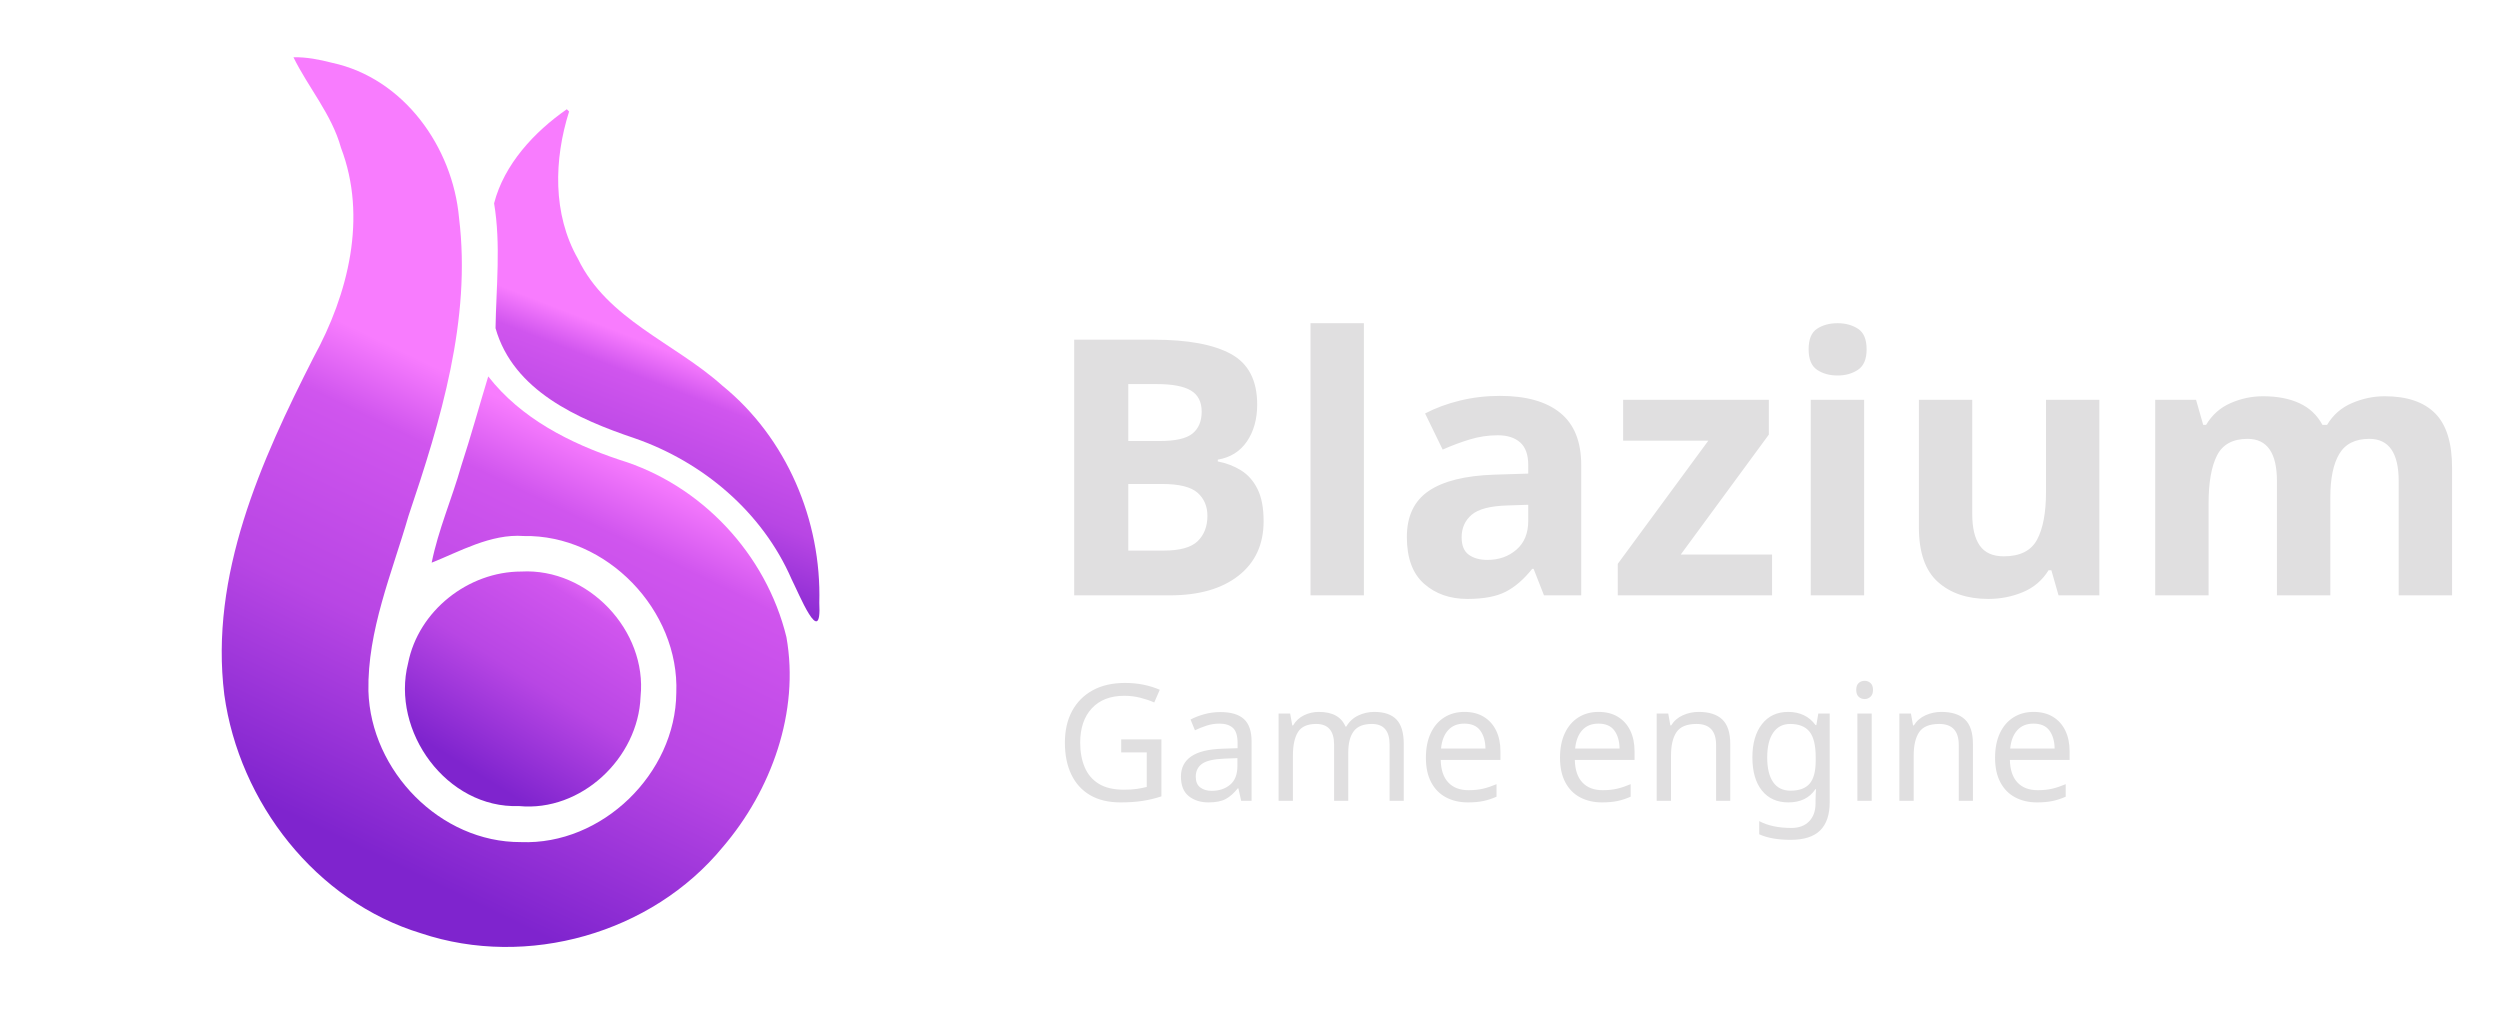
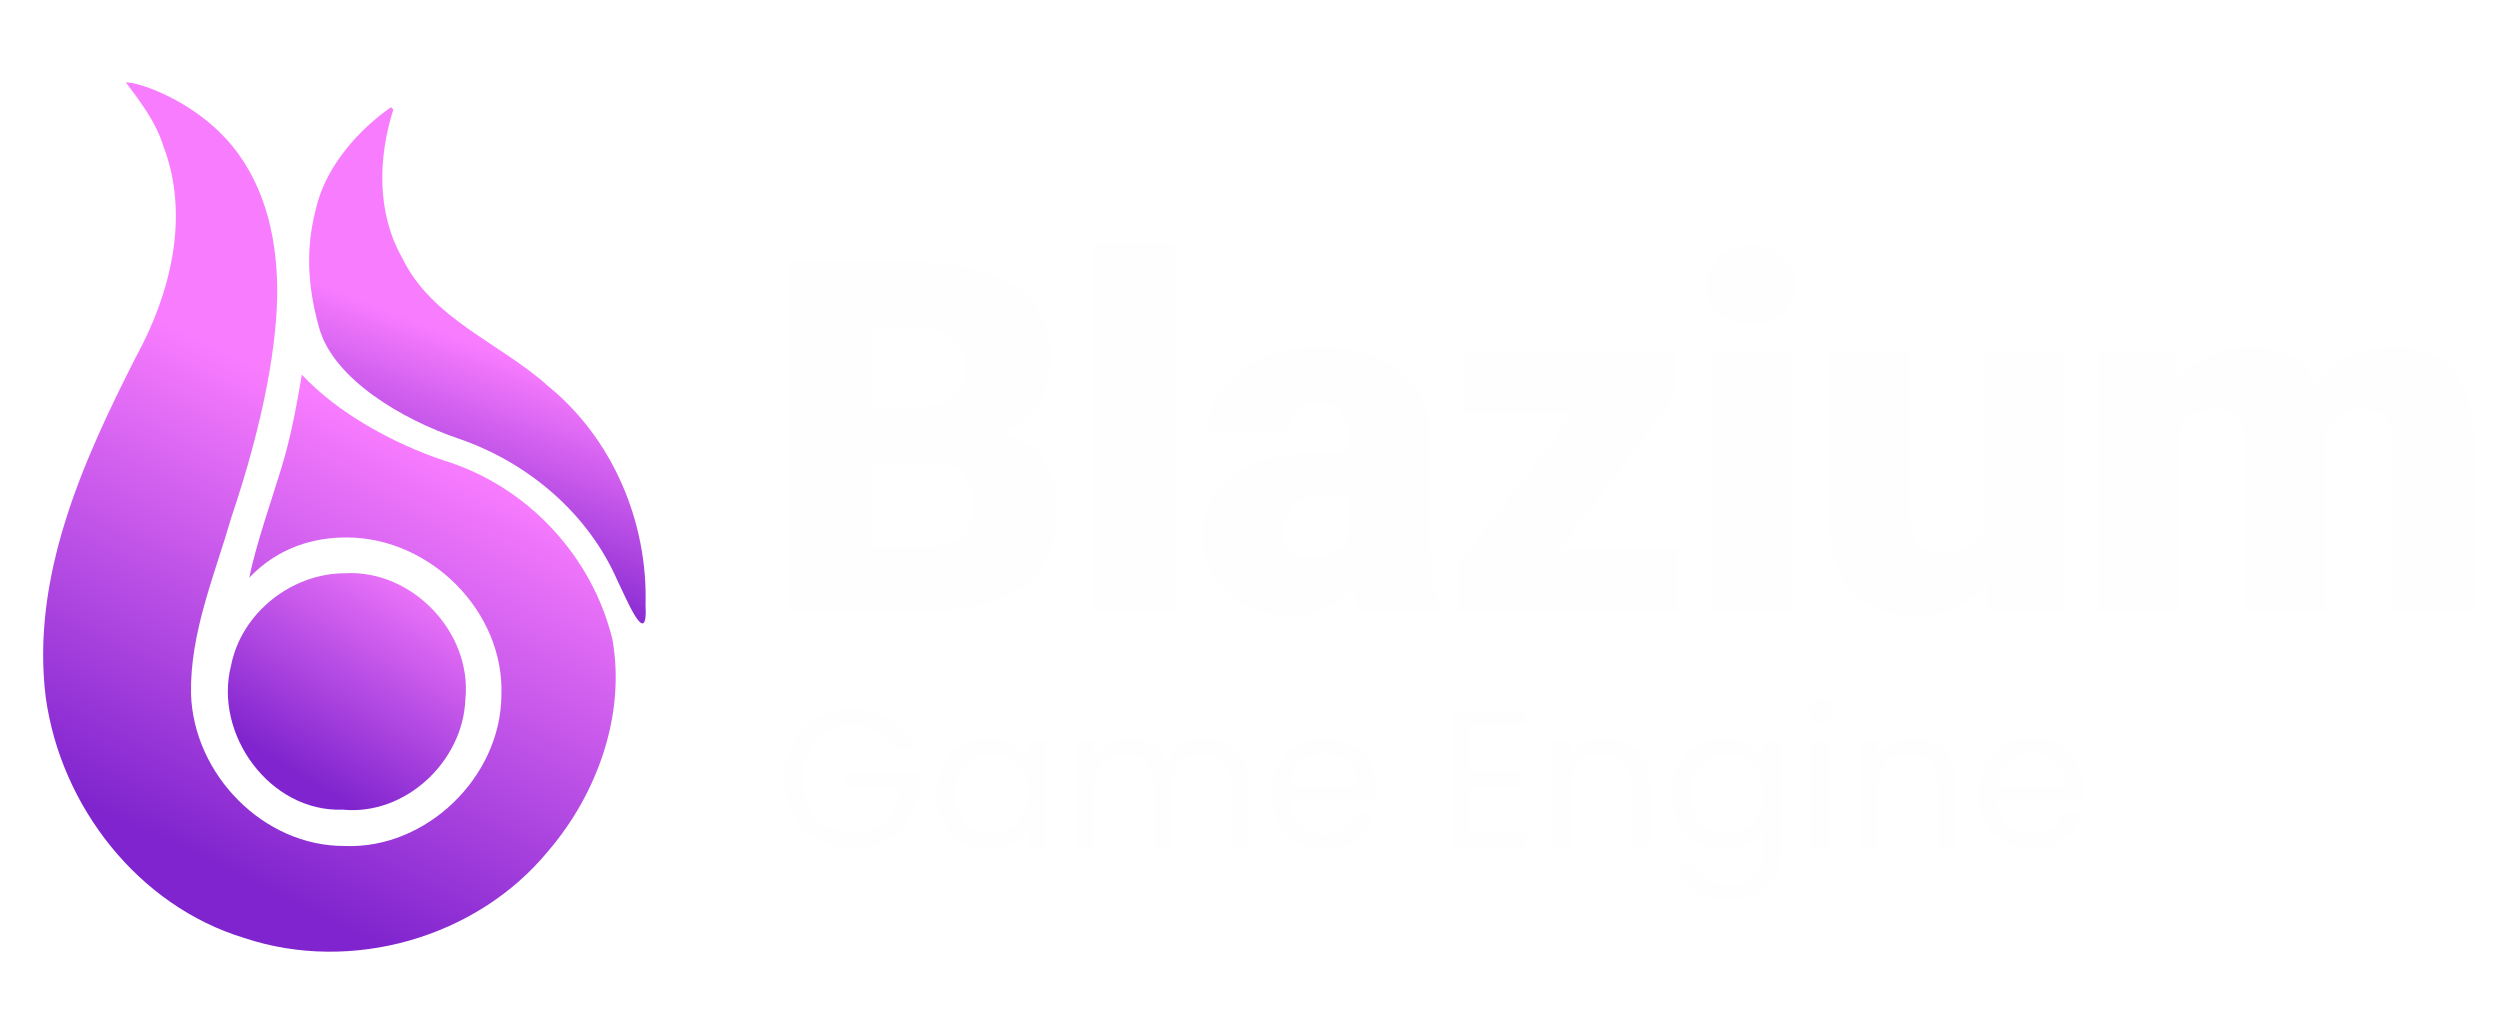
<svg xmlns="http://www.w3.org/2000/svg" xmlns:xlink="http://www.w3.org/1999/xlink" xml:space="preserve" width="1024" height="414" viewBox="0 0 960 388.125">
  <defs>
-     <linearGradient xlink:href="#a" id="d" x1="496.519" x2="635.831" y1="813.477" y2="589.778" gradientTransform="translate(6.933 4.936)scale(.37217)" gradientUnits="userSpaceOnUse" />
    <linearGradient id="a">
      <stop offset=".045" stop-color="#7f24ce" />
-       <stop offset=".468" stop-color="#b846e4" />
-       <stop offset=".825" stop-color="#d055ee" />
      <stop offset="1" stop-color="#f87cfe" />
    </linearGradient>
-     <linearGradient xlink:href="#b" id="e" x1="269.585" x2="488.27" y1="847.204" y2="393.079" gradientTransform="translate(6.933 4.936)scale(.37217)" gradientUnits="userSpaceOnUse" />
-     <linearGradient id="b">
-       <stop offset=".045" stop-color="#7f24ce" />
-       <stop offset=".478" stop-color="#b846e4" />
-       <stop offset=".848" stop-color="#d055ee" />
-       <stop offset="1" stop-color="#f87cfe" />
-     </linearGradient>
-     <linearGradient xlink:href="#c" id="f" x1="635.831" x2="721.822" y1="589.778" y2="368.408" gradientTransform="translate(6.933 4.936)scale(.37217)" gradientUnits="userSpaceOnUse" />
-     <linearGradient id="c">
-       <stop offset=".045" stop-color="#7f24ce" />
-       <stop offset=".468" stop-color="#b846e4" />
-       <stop offset=".848" stop-color="#d055ee" />
-       <stop offset="1" stop-color="#f87cfe" />
-     </linearGradient>
+     <linearGradient xlink:href="#a" id="d" x1="269.585" x2="488.27" y1="847.204" y2="393.079" gradientTransform="translate(-62.274 3.857)scale(.37518)" gradientUnits="userSpaceOnUse" />
+     <linearGradient xlink:href="#a" id="c" x1="496.519" x2="635.831" y1="813.477" y2="589.778" gradientTransform="translate(-62.274 3.857)scale(.37518)" gradientUnits="userSpaceOnUse" />
+     <linearGradient xlink:href="#a" id="b" x1="635.831" x2="721.822" y1="589.778" y2="368.408" gradientTransform="translate(-62.274 3.857)scale(.37518)" gradientUnits="userSpaceOnUse" />
  </defs>
-   <text xml:space="preserve" x="400.119" y="228.613" fill="#e0dfe0" stroke-width=".938" font-family="'Inter Alia'" font-size="11.25" font-weight="700" style="-inkscape-font-specification:&quot;Inter Alia, Bold&quot;;font-variant-ligatures:normal;font-variant-caps:normal;font-variant-numeric:normal;font-variant-east-asian:normal;text-align:start">
-     <tspan x="400.119" y="228.613" font-size="137.5" style="-inkscape-font-specification:&quot;Inter Alia, Bold&quot;;font-variant-ligatures:normal;font-variant-caps:normal;font-variant-numeric:normal;font-variant-east-asian:normal">Blazium</tspan>
-   </text>
-   <text xml:space="preserve" x="405.104" y="307.496" fill="#e0dfe0" stroke-width=".938" font-family="'Inter Alia'" font-size="75" font-weight="500" style="-inkscape-font-specification:&quot;Inter Alia, Medium&quot;;font-variant-ligatures:normal;font-variant-caps:normal;font-variant-numeric:normal;font-variant-east-asian:normal;text-align:start">
-     <tspan x="405.104" y="307.496" font-size="62.5" font-weight="400" style="-inkscape-font-specification:&quot;Inter Alia, Normal&quot;;font-variant-ligatures:normal;font-variant-caps:normal;font-variant-numeric:normal;font-variant-east-asian:normal">Game engine</tspan>
-   </text>
-   <path fill="url(#d)" d="m 200.168,219.471 c 25.575,-1.407 48.429,22.562 45.808,48.045 -0.879,23.595 -22.805,44.338 -46.699,42.012 -27.753,1.019 -49.232,-28.759 -42.561,-54.898 3.965,-20.113 23.098,-35.154 43.452,-35.159 z" paint-order="markers stroke fill" style="mix-blend-mode:normal" />
-   <path fill="url(#e)" d="m 112.685,21.981 c 5.59,11.488 14.716,21.935 18.25,34.756 10.19,26.711 2.795,56.161 -10.464,80.379 -20.31,39.88 -40.02,83.854 -34.338,129.66 5.739,41.38 35.151,79.35 75.633,91.636 40.637,13.565 88.511,0.053 115.757,-33.108 18.694,-21.794 29.581,-51.987 24.459,-80.681 -7.794,-31.905 -32.656,-58.456 -64.101,-68.066 -19.054,-6.366 -37.838,-15.887 -50.398,-32.014 -3.125,10.259 -6.675,23.043 -10.403,34.493 -3.518,12.4 -8.782,24.434 -11.319,37.028 10.433,-4.103 22.675,-11.187 35.33,-10.23 31.853,-0.617 59.867,28.48 58.609,60.232 -0.257,31.006 -28.52,58.542 -59.671,57.299 -31.032,0.14 -57.629,-27.327 -58.557,-57.971 -0.425,-23.255 9.027,-45.278 15.4,-67.307 12.339,-36.573 24.17,-75.403 19.4,-114.416 C 173.842,56.445 155.053,30.049 127.514,24.113 122.675,22.866 117.705,21.883 112.685,21.981 Z" paint-order="markers stroke fill" style="mix-blend-mode:normal" />
-   <path fill="url(#f)" d="m 217.658,41.949 c -12.482,8.669 -24.077,21.157 -27.926,36.118 2.648,15.885 0.795,32.109 0.555,47.967 6.794,23.971 31.621,34.903 53.247,42.198 26.367,9.097 49.233,28.397 60.45,54.21 2.617,5.1 11.614,27.359 10.627,9.031 0.897,-31.617 -12.551,-63.402 -37.302,-83.449 -18.276,-16.409 -44.092,-25.283 -55.385,-48.661 -9.778,-17.153 -9.2,-38.176 -3.39,-56.537 l -0.438,-0.438 z" paint-order="markers stroke fill" style="mix-blend-mode:normal" />
+   <path fill="url(#b)" d="m 150.153,41.17 c -12.583,8.739 -24.094,22.13 -28.15,36.41 -4.055,14.281 -4.933,28.759 0.559,48.355 5.493,19.596 31.877,35.185 53.676,42.539 26.58,9.17 49.631,28.626 60.939,54.647 2.638,5.142 11.708,27.58 10.712,9.104 0.905,-31.872 -12.652,-63.915 -37.604,-84.124 -18.423,-16.542 -44.448,-25.487 -55.832,-49.055 -9.858,-17.291 -9.274,-38.484 -3.417,-56.993 l -0.441,-0.442 z" paint-order="stroke fill markers" style="mix-blend-mode:normal" />
+   <path fill="url(#c)" d="m 132.523,220.126 c 25.781,-1.419 48.819,22.744 46.179,48.434 -0.887,23.785 -22.99,44.696 -47.077,42.351 -27.977,1.026 -49.63,-28.991 -42.905,-55.341 3.997,-20.276 23.285,-35.437 43.802,-35.444 z" paint-order="stroke fill markers" style="mix-blend-mode:normal" />
+   <path fill="url(#d)" d="m 48.347,31.638 c 5.748,7.771 11.385,14.931 14.383,24.439 10.271,26.926 2.819,56.615 -10.548,81.028 -20.474,40.203 -40.344,84.533 -34.616,130.709 5.786,41.714 35.435,79.991 76.244,92.376 40.965,13.675 89.226,0.054 116.692,-33.376 18.845,-21.969 29.821,-52.407 24.657,-81.332 -7.857,-32.163 -32.92,-58.929 -64.62,-68.616 -19.207,-6.418 -40.92,-18.203 -54.633,-33.016 -1.732,10.5 -4.084,23.492 -7.737,35.516 -3.653,12.024 -9.894,29.76 -12.451,42.456 11.123,-11.66 24.94,-15.538 37.734,-15.441 32.116,0.245 60.351,28.71 59.083,60.718 -0.26,31.257 -28.75,59.015 -60.153,57.762 -31.283,0.141 -58.094,-27.548 -59.03,-58.44 -0.428,-23.443 9.1,-45.644 15.525,-67.852 C 101.315,161.702 106.65,131.503 106.443,110.548 106.236,89.593 100.981,68.681 86.693,53.182 72.933,38.255 53.407,31.54 48.347,31.638" paint-order="stroke fill markers" style="mix-blend-mode:normal" />
+   <path fill="#fefefe" d="M406.113 194.923q0 39.655-50.327 39.655h-53.364V100.617h48.12q24.75 0 38.734 9.11 14.076 9.107 14.076 27.877 0 9.109-4.231 16.929-4.233 7.728-14.63 11.685 11.869 3.035 16.746 11.316 4.875 8.188 4.875 17.39zm-71.397-69.372v30.914h15.641q11.225 0 15.918-3.772 4.785-3.773 4.785-11.225 0-15.917-20.518-15.917zm39.287 68.912q0-7.728-3.864-12.236-3.864-4.6-13.065-4.6h-22.358v32.11h21.07q9.845 0 13.985-4.417 4.232-4.509 4.232-10.857m77.295-101.206v141.32h-31.097V93.258Zm71.04 141.32q-1.75-3.588-2.854-8.924-3.587 4.508-9.291 7.637-5.613 3.128-14.63 3.128-13.8 0-23.829-8.28-9.937-8.374-9.937-21.623 0-15.363 11.316-24.013 11.318-8.74 35.331-8.74h9.57v-5.245q0-6.256-2.761-9.936-2.668-3.773-9.11-3.773-11.04 0-11.04 10.858h-31.005q0-13.893 11.868-23.187 11.869-9.292 31.834-9.292 17.757 0 29.534 8.925 11.87 8.832 11.87 26.59v40.758q0 9.753 1.102 14.813 1.105 4.969 3.13 8.741v1.564zm-19.414-20.24q5.704 0 9.57-2.393 3.863-2.483 5.519-5.52v-16.1h-9.752q-8.742 0-12.146 4.507-3.31 4.417-3.31 10.029 0 4.233 2.85 6.9 2.944 2.577 7.269 2.577m58.71-55.388v-23.921h81.7v16.745l-44.253 58.883h45.174v23.922h-84.461V217.28l44.07-58.332Zm93.58-49.591q0-6.624 4.785-10.857 4.784-4.232 12.42-4.232t12.421 4.232q4.785 4.233 4.785 10.857 0 6.625-4.785 10.857-4.784 4.232-12.42 4.232t-12.422-4.232q-4.784-4.232-4.784-10.857m32.938 25.67v99.55h-31.097v-99.55zm75.18 99.55-.92-10.673q-9.753 12.513-26.498 12.513-14.813 0-24.106-8.649-9.2-8.649-9.2-28.338v-64.403h31.006v64.588q0 12.88 12.512 12.88 10.857 0 15.182-7.82v-69.648h31.097v99.55zm86.955-77.47q-8.74 0-13.524 8.19v69.28h-31.008v-99.55h29.075l1.103 11.685q10.305-13.526 28.338-13.526 8.742 0 15.273 3.589 6.625 3.587 10.213 11.408 4.692-6.992 11.96-10.948 7.36-4.048 17.206-4.048 13.617 0 22.357 8.556 8.741 8.556 8.741 30.178v62.656h-31.098v-62.656q0-9.293-3.22-12.052-3.13-2.761-8.65-2.761-9.292 0-13.8 8.188.091 1.38.091 2.853v66.428H862.34v-62.472q0-9.477-3.22-12.237-3.129-2.76-8.833-2.76z" aria-label="Blazium" font-family="Roboto" font-size="186.667" font-weight="900" letter-spacing="-4" paint-order="stroke fill markers" style="line-height:1.25;-inkscape-font-specification:&quot;Roboto Heavy&quot;" />
+   <path fill="#fefefe" d="M343.458 288.134q-2.186-4.598-6.331-7.085-4.145-2.562-9.648-2.562-5.501 0-9.949 2.562-4.37 2.487-6.934 7.235-2.487 4.674-2.487 10.854t2.488 10.853q2.562 4.674 6.933 7.236 4.447 2.487 9.95 2.487 7.687 0 12.662-4.597 4.974-4.598 5.804-12.436h-20.954v-5.578h28.264v5.276q-.602 6.482-4.07 11.908-3.467 5.352-9.12 8.518-5.653 3.09-12.587 3.09-7.31 0-13.34-3.392-6.03-3.467-9.573-9.572-3.466-6.105-3.466-13.793t3.466-13.793q3.543-6.18 9.573-9.571 6.03-3.468 13.34-3.468 8.367 0 14.773 4.146 6.482 4.145 9.421 11.682zm16.28 16.506q0-6.33 2.563-11.08 2.563-4.823 7.01-7.46 4.522-2.639 10.023-2.639 5.428 0 9.422 2.336 3.994 2.337 5.955 5.88v-7.536h6.933v41.303h-6.934v-7.69q-2.034 3.619-6.104 6.03-3.996 2.337-9.347 2.337-5.501 0-9.949-2.713-4.446-2.714-7.01-7.612-2.562-4.9-2.562-11.156m34.973.076q0-4.673-1.885-8.14t-5.125-5.276q-3.166-1.885-7.01-1.885t-7.009 1.81q-3.165 1.808-5.05 5.276t-1.885 8.14q0 4.748 1.885 8.29 1.885 3.467 5.05 5.352 3.166 1.809 7.01 1.809t7.009-1.809q3.24-1.885 5.125-5.352 1.885-3.542 1.885-8.215m68.21-21.33q4.824 0 8.592 2.035 3.768 1.96 5.955 5.955 2.185 3.994 2.185 9.722v24.345h-6.783v-23.365q0-6.18-3.09-9.421-3.015-3.316-8.216-3.316-5.35 0-8.516 3.466-3.166 3.392-3.166 9.874v22.762h-6.783v-23.365q0-6.18-3.091-9.421-3.014-3.316-8.215-3.316-5.352 0-8.518 3.466-3.165 3.392-3.165 9.874v22.762h-6.858V284.14h6.858v5.954q2.035-3.24 5.427-4.975 3.467-1.733 7.613-1.733 5.2 0 9.196 2.337 3.993 2.336 5.953 6.858 1.733-4.371 5.728-6.784 3.995-2.411 8.894-2.411m65.648 19.822q0 1.96-.226 4.146h-33.012q.376 6.105 4.144 9.572 3.844 3.392 9.271 3.392 4.448 0 7.387-2.035 3.015-2.11 4.22-5.578h7.387q-1.658 5.955-6.633 9.723-4.974 3.693-12.361 3.693-5.879 0-10.552-2.637-4.598-2.639-7.235-7.462-2.638-4.9-2.638-11.306 0-6.407 2.562-11.23 2.564-4.824 7.16-7.387 4.675-2.637 10.703-2.637 5.88 0 10.402 2.562 4.522 2.563 6.934 7.085 2.487 4.446 2.487 10.1zm-7.085-1.431q0-3.92-1.733-6.709-1.733-2.864-4.748-4.296-2.94-1.507-6.558-1.507-5.2 0-8.893 3.316-3.619 3.317-4.146 9.196zm43.113-23.29v17.561h19.144v5.653h-19.144v18.09h21.405v5.652h-28.264v-52.609h28.264v5.653zm51.93 4.899q7.538 0 12.21 4.598 4.674 4.522 4.674 13.114v24.345h-6.783v-23.365q0-6.18-3.091-9.421-3.09-3.316-8.442-3.316-5.427 0-8.667 3.391-3.166 3.392-3.166 9.874v22.837h-6.859V284.14h6.86v5.879q2.034-3.166 5.5-4.9 3.544-1.733 7.764-1.733m45.147.076q5.352 0 9.346 2.336 4.07 2.336 6.03 5.879v-7.536h6.934v42.207q0 5.653-2.412 10.024-2.412 4.448-6.934 6.935-4.446 2.487-10.401 2.487-8.14 0-13.567-3.844t-6.407-10.477h6.784q1.13 3.77 4.673 6.03 3.542 2.336 8.517 2.336 5.653 0 9.196-3.542 3.617-3.543 3.617-9.949v-8.667q-2.035 3.617-6.03 6.03-3.994 2.412-9.346 2.412-5.501 0-10.024-2.714-4.447-2.713-7.01-7.612-2.562-4.9-2.562-11.155 0-6.332 2.563-11.08 2.562-4.824 7.01-7.462 4.522-2.637 10.023-2.637zm15.376 21.254q0-4.673-1.884-8.14-1.885-3.467-5.126-5.276-3.165-1.885-7.01-1.885-3.843 0-7.009 1.81-3.165 1.808-5.049 5.276t-1.885 8.14q0 4.748 1.885 8.29 1.884 3.467 5.05 5.352 3.165 1.809 7.009 1.809t7.01-1.809q3.24-1.885 5.125-5.352 1.884-3.542 1.884-8.215m22.084-27.285q-1.96 0-3.317-1.356t-1.357-3.316 1.357-3.316q1.357-1.357 3.317-1.357 1.884 0 3.166 1.357 1.356 1.356 1.356 3.316t-1.356 3.316q-1.282 1.356-3.166 1.356m3.316 6.71v41.302h-6.86v-41.302zm31.807-.755q7.537 0 12.21 4.598 4.673 4.522 4.673 13.115v24.344h-6.783v-23.364q0-6.18-3.091-9.421-3.09-3.316-8.441-3.316-5.427 0-8.668 3.391-3.166 3.392-3.166 9.874v22.837h-6.859v-41.303h6.86v5.879q2.034-3.166 5.5-4.9 3.544-1.733 7.764-1.733zm65.798 19.822q0 1.96-.226 4.146h-33.013q.378 6.105 4.146 9.572 3.844 3.392 9.27 3.392 4.447 0 7.387-2.035 3.015-2.11 4.221-5.578h7.386q-1.658 5.956-6.632 9.723-4.975 3.694-12.361 3.694-5.88 0-10.552-2.638-4.598-2.639-7.236-7.462-2.638-4.9-2.638-11.306 0-6.407 2.563-11.23t7.16-7.387q4.673-2.637 10.703-2.637 5.879 0 10.4 2.562 4.523 2.563 6.936 7.085 2.486 4.446 2.486 10.1zm-7.084-1.431q0-3.92-1.734-6.709-1.734-2.864-4.749-4.296-2.94-1.507-6.557-1.507-5.2 0-8.893 3.316-3.618 3.317-4.146 9.196z" aria-label="Game Engine" font-family="Poppins" font-size="74.667" paint-order="stroke fill markers" style="line-height:1.25;-inkscape-font-specification:Poppins" />
</svg>
